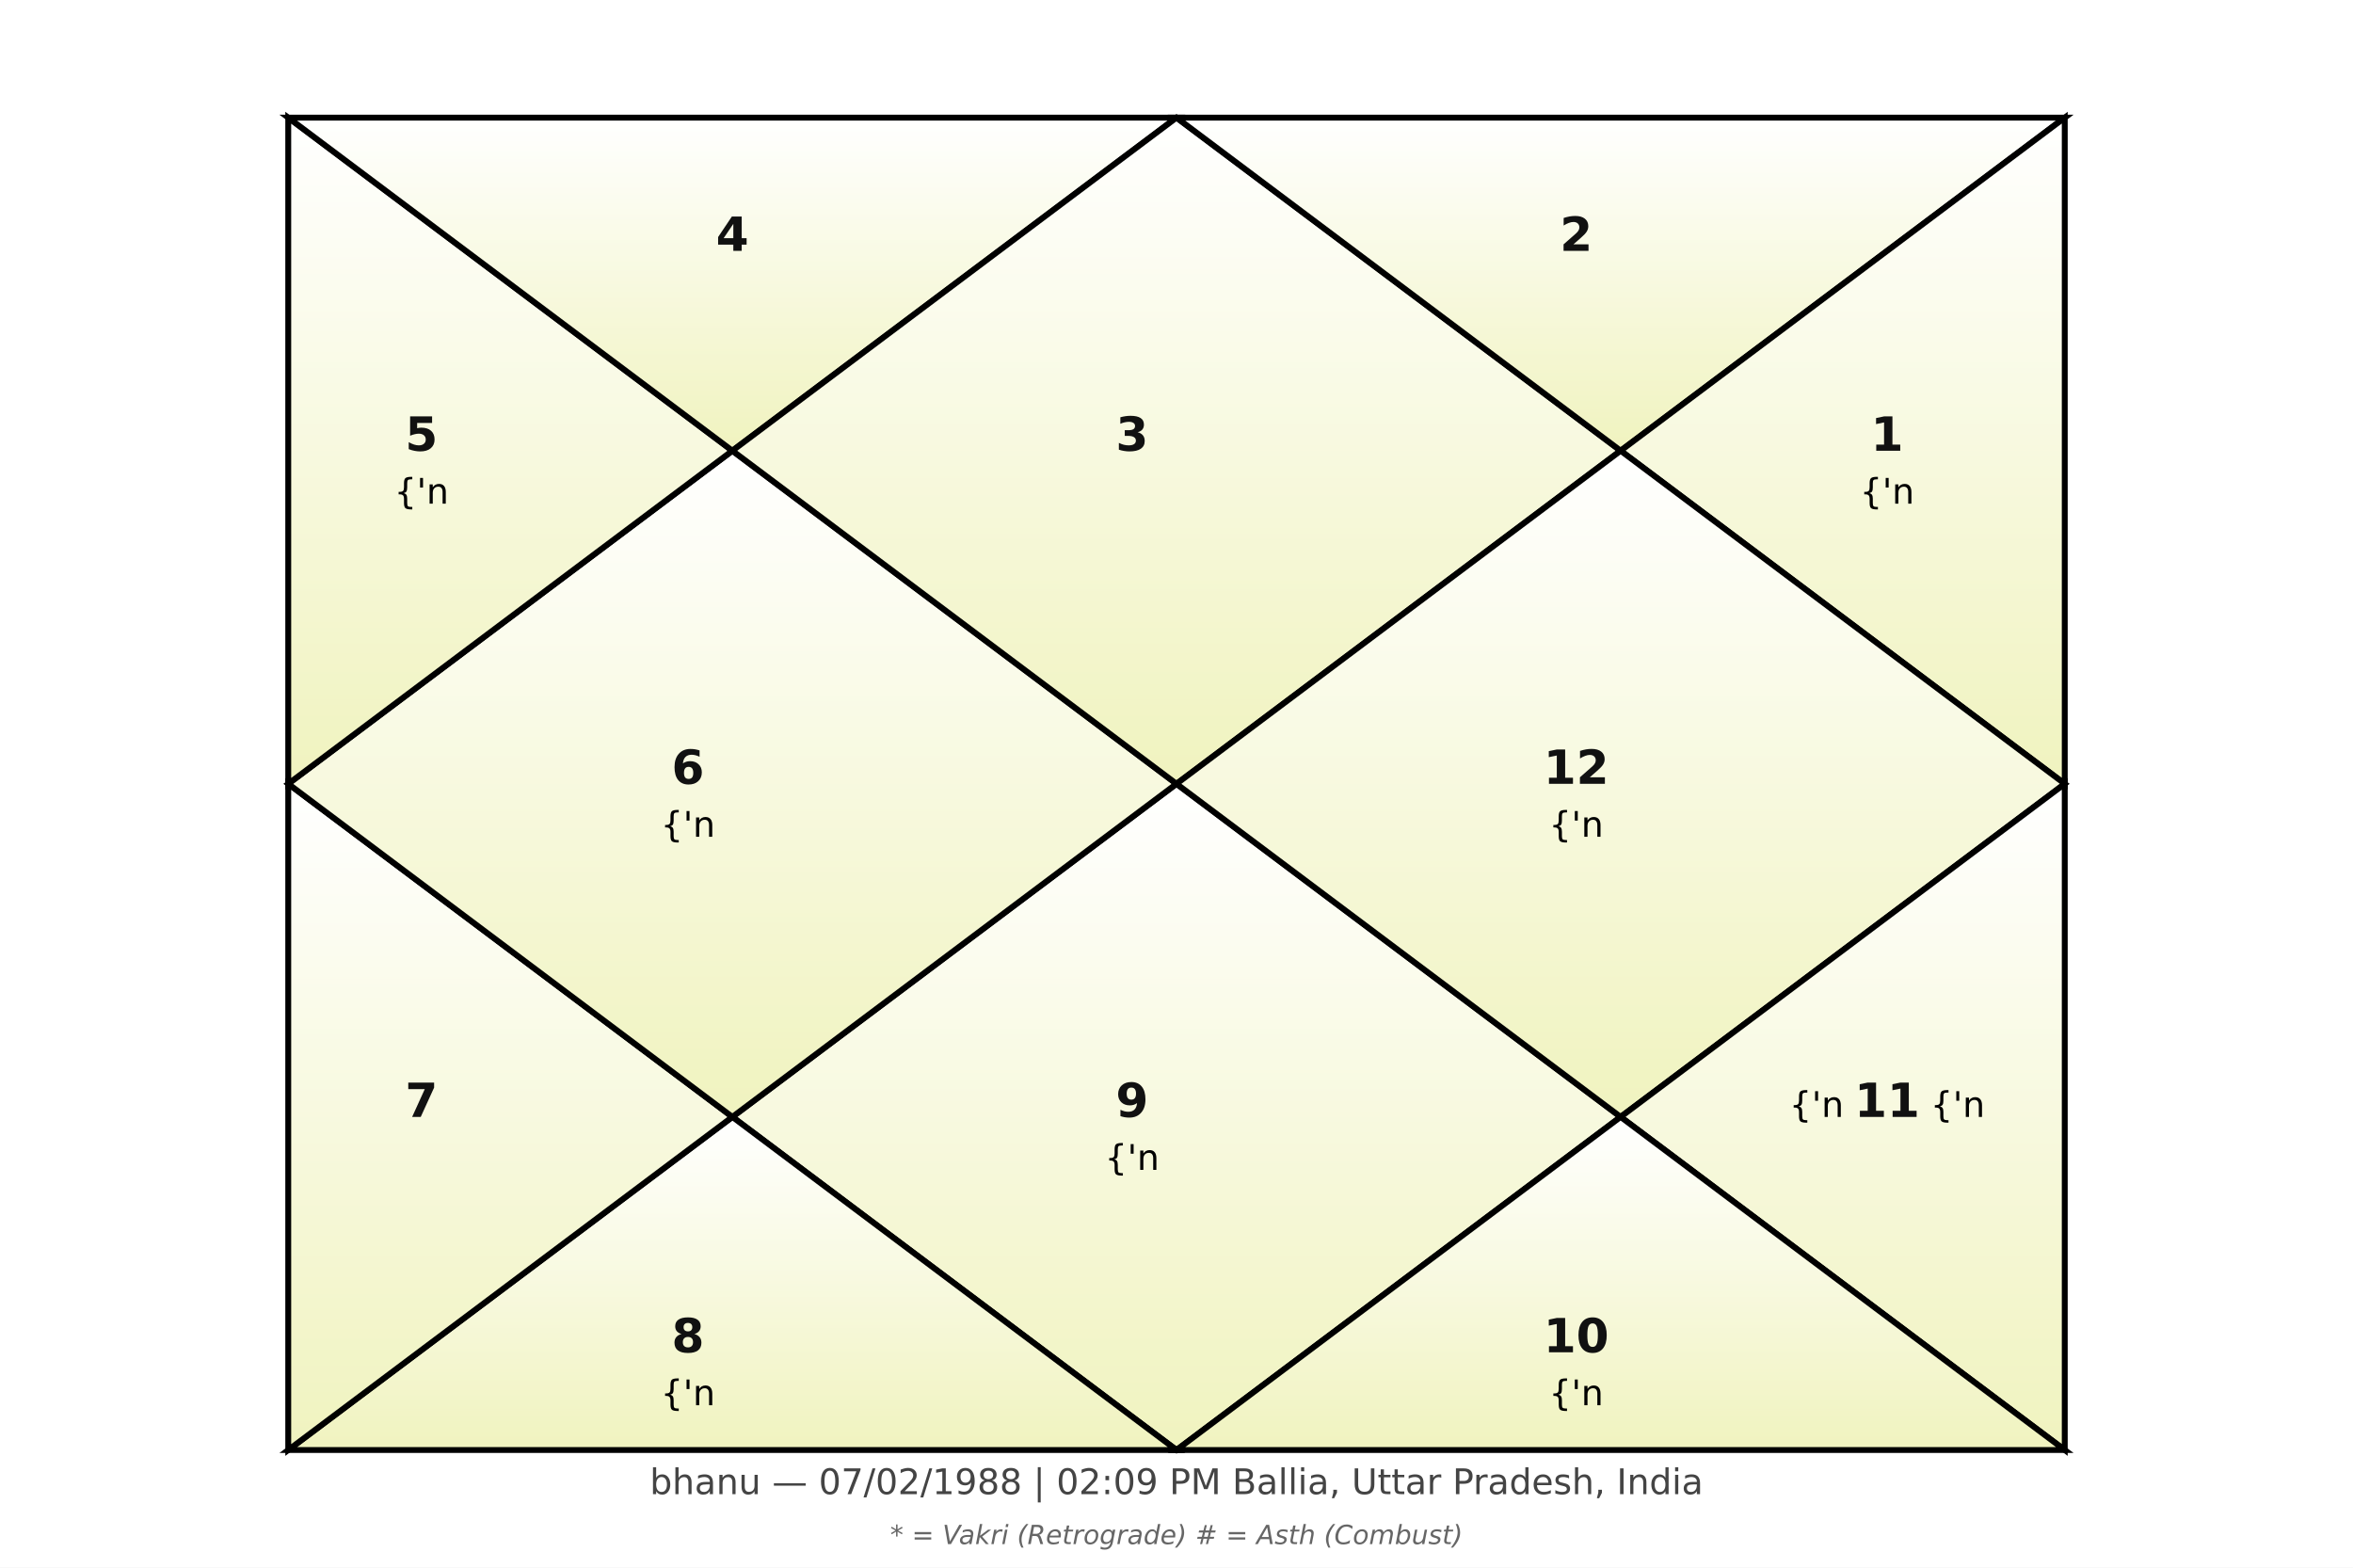
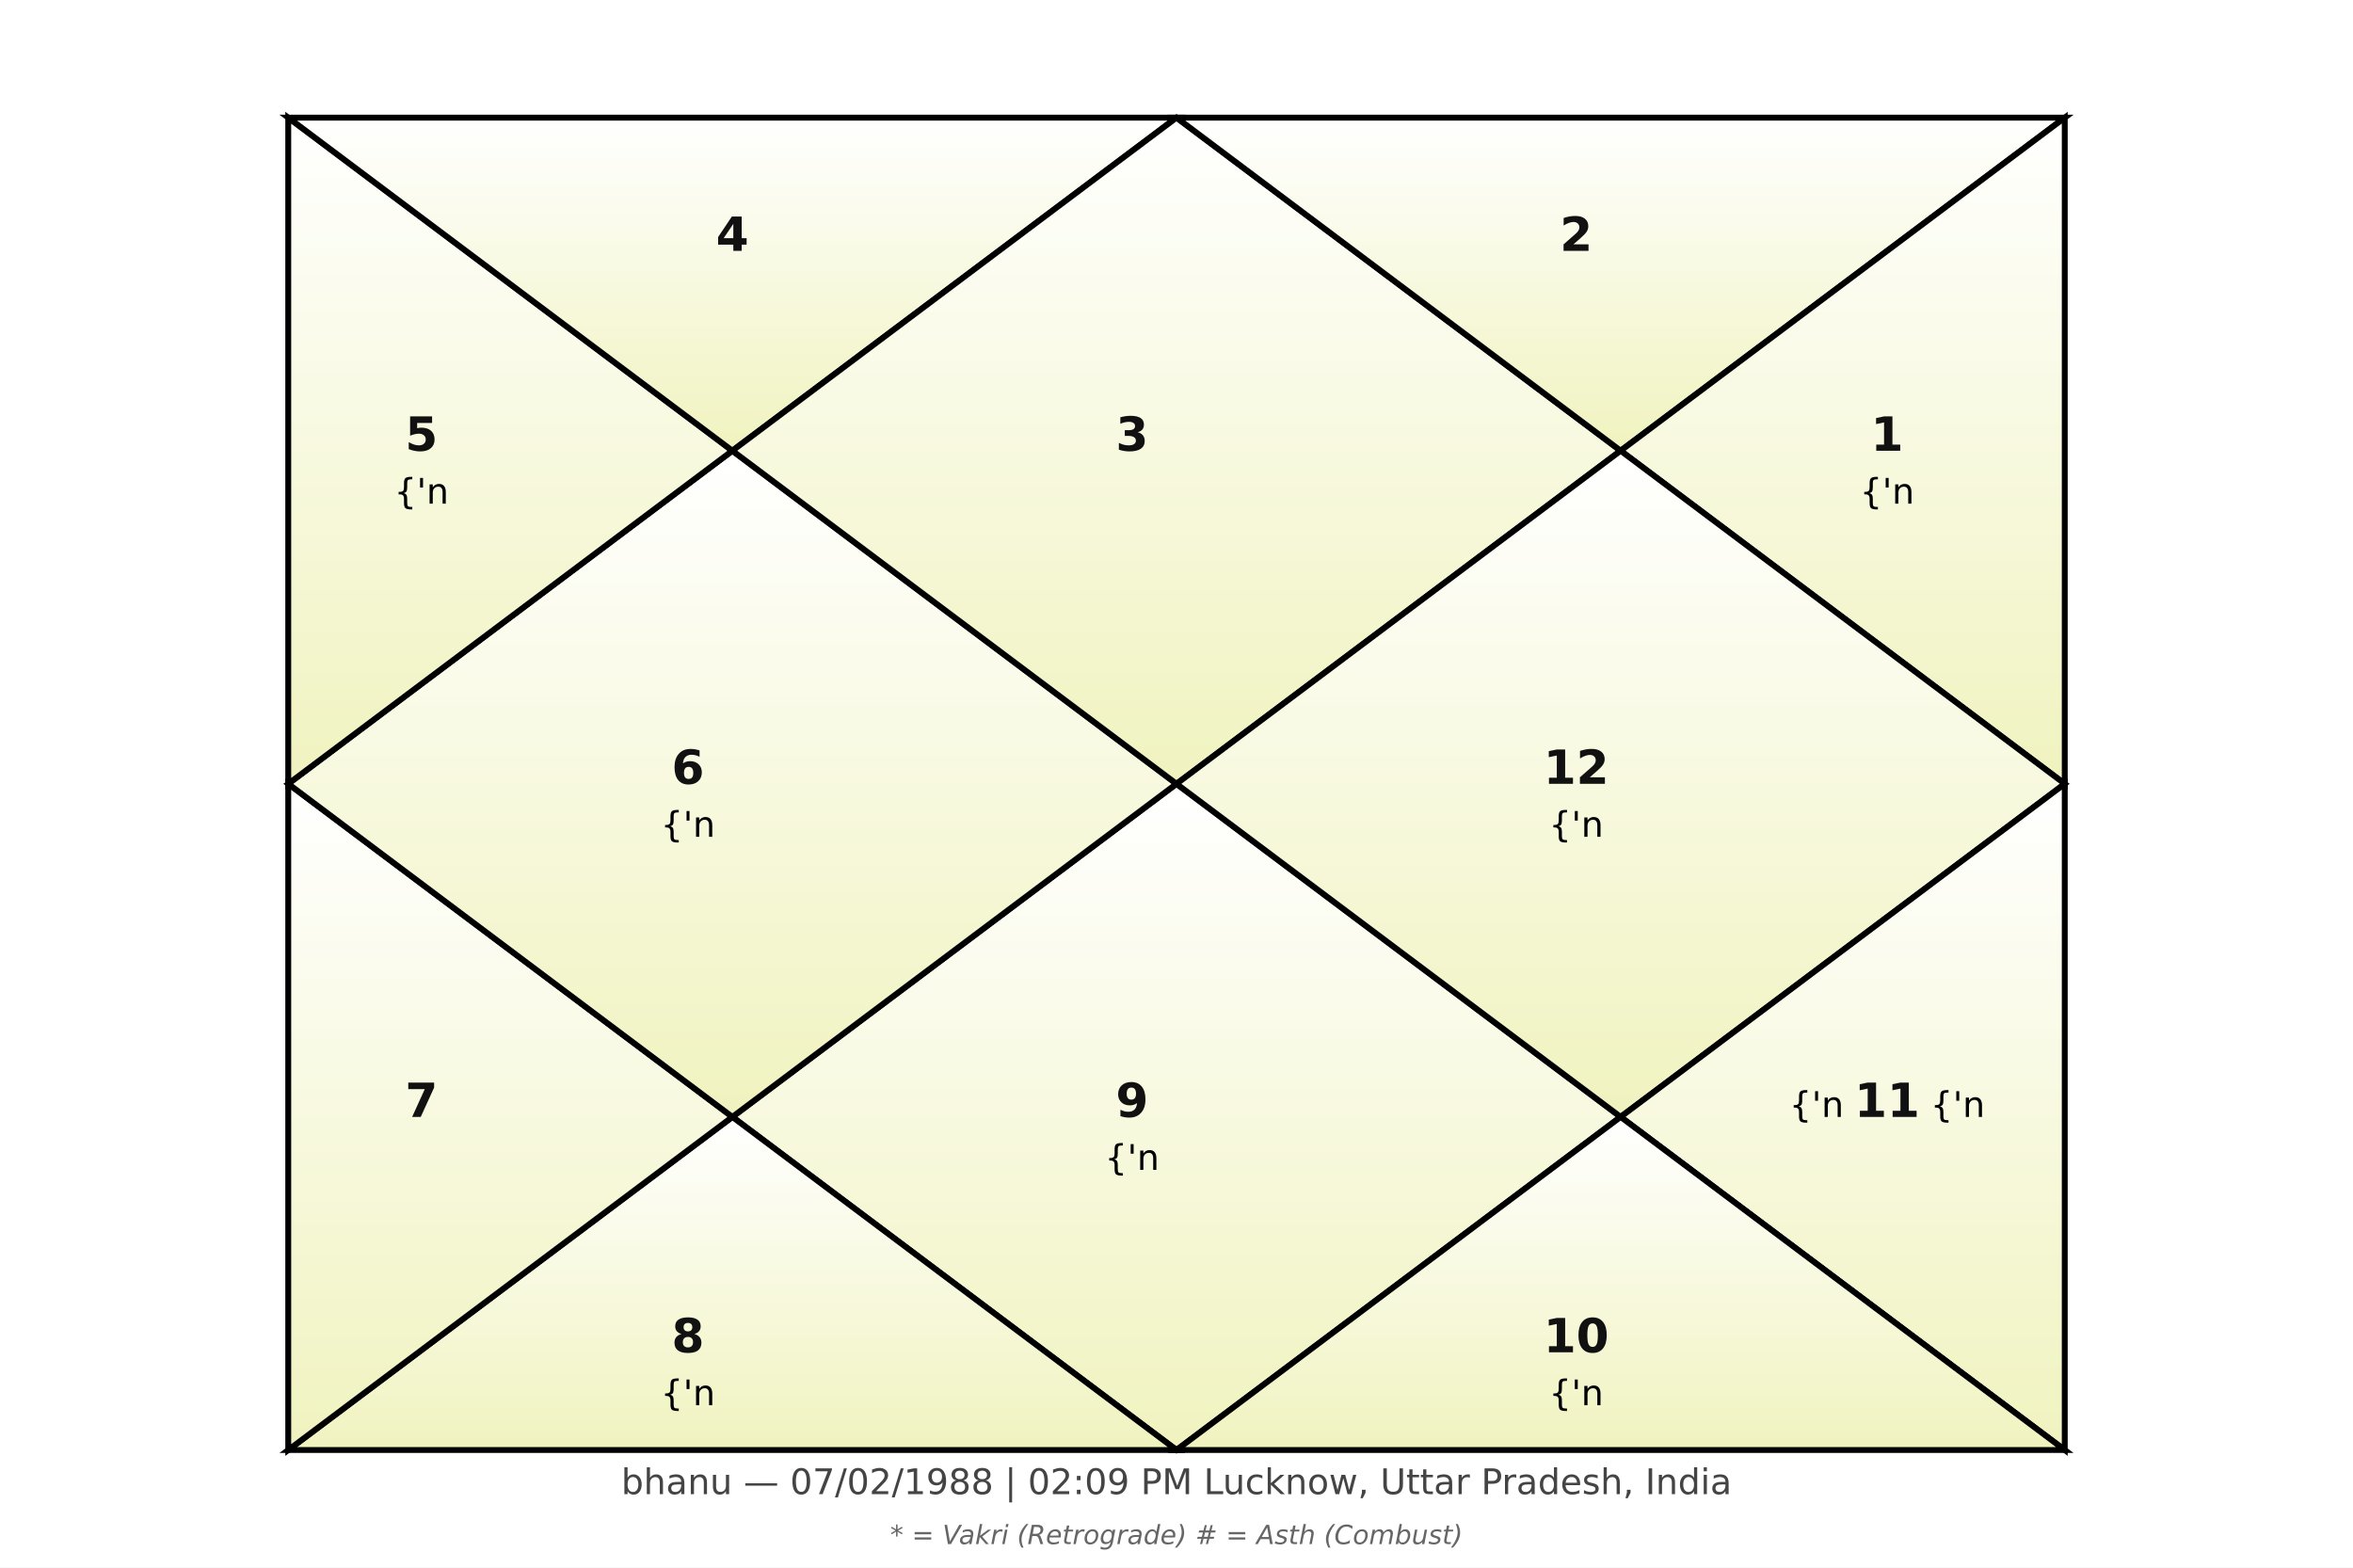
<svg xmlns="http://www.w3.org/2000/svg" baseProfile="full" height="100%" version="1.1" viewBox="0 0 800 533" width="100%">
  <defs>
    <linearGradient id="houseGrad" x1="0" x2="0" y1="0" y2="1">
      <stop offset="0" stop-color="white" />
      <stop offset="1" stop-color="#f0f3bf" />
    </linearGradient>
  </defs>
  <rect fill="white" height="533" width="800" x="0" y="0" />
  <polygon fill="url(#houseGrad)" points="249.0,379.75 400.0,493.0 551.0,379.75 400.0,266.5" stroke="#000" stroke-width="2" />
  <polygon fill="url(#houseGrad)" points="249.0,379.75 98.0,493.0 400.0,493.0" stroke="#000" stroke-width="2" />
  <polygon fill="url(#houseGrad)" points="98.0,266.5 98.0,493.0 249.0,379.75" stroke="#000" stroke-width="2" />
  <polygon fill="url(#houseGrad)" points="98.0,266.5 249.0,379.75 400.0,266.5 249.0,153.25" stroke="#000" stroke-width="2" />
  <polygon fill="url(#houseGrad)" points="98.0,40.0 98.0,266.5 249.0,153.25" stroke="#000" stroke-width="2" />
  <polygon fill="url(#houseGrad)" points="98.0,40.0 249.0,153.25 400.0,40.0" stroke="#000" stroke-width="2" />
  <polygon fill="url(#houseGrad)" points="249.0,153.25 400.0,266.5 551.0,153.25 400.0,40.0" stroke="#000" stroke-width="2" />
  <polygon fill="url(#houseGrad)" points="400.0,40.0 551.0,153.25 702.0,40.0" stroke="#000" stroke-width="2" />
  <polygon fill="url(#houseGrad)" points="551.0,153.25 702.0,266.5 702.0,40.0" stroke="#000" stroke-width="2" />
  <polygon fill="url(#houseGrad)" points="551.0,153.25 400.0,266.5 551.0,379.75 702.0,266.5" stroke="#000" stroke-width="2" />
  <polygon fill="url(#houseGrad)" points="551.0,379.75 702.0,493.0 702.0,266.5" stroke="#000" stroke-width="2" />
  <polygon fill="url(#houseGrad)" points="551.0,379.75 400.0,493.0 702.0,493.0" stroke="#000" stroke-width="2" />
  <text fill="#111111" font-family="DejaVu Sans, Arial, sans-serif" font-size="16" font-weight="bold" text-anchor="middle" x="384.9" y="153.25">3</text>
  <text fill="#111111" font-family="DejaVu Sans, Arial, sans-serif" font-size="16" font-weight="bold" text-anchor="middle" x="249.0" y="85.3">4</text>
  <text fill="#111111" font-family="DejaVu Sans, Arial, sans-serif" font-size="16" font-weight="bold" text-anchor="middle" x="143.3" y="153.25">5</text>
  <text fill="#000000" font-family="DejaVu Sans, Arial, sans-serif" font-size="12" text-anchor="middle" x="143.3" y="171.25">{'n</text>
  <text fill="#111111" font-family="DejaVu Sans, Arial, sans-serif" font-size="16" font-weight="bold" text-anchor="middle" x="233.9" y="266.5">6</text>
  <text fill="#000000" font-family="DejaVu Sans, Arial, sans-serif" font-size="12" text-anchor="middle" x="233.9" y="284.5">{'n</text>
  <text fill="#111111" font-family="DejaVu Sans, Arial, sans-serif" font-size="16" font-weight="bold" text-anchor="middle" x="143.3" y="379.75">7</text>
  <text fill="#111111" font-family="DejaVu Sans, Arial, sans-serif" font-size="16" font-weight="bold" text-anchor="middle" x="233.9" y="459.78">8</text>
  <text fill="#000000" font-family="DejaVu Sans, Arial, sans-serif" font-size="12" text-anchor="middle" x="233.9" y="477.78">{'n</text>
  <text fill="#111111" font-family="DejaVu Sans, Arial, sans-serif" font-size="16" font-weight="bold" text-anchor="middle" x="384.9" y="379.75">9</text>
  <text fill="#000000" font-family="DejaVu Sans, Arial, sans-serif" font-size="12" text-anchor="middle" x="384.9" y="397.75">{'n</text>
  <text fill="#111111" font-family="DejaVu Sans, Arial, sans-serif" font-size="16" font-weight="bold" text-anchor="middle" x="535.9" y="459.78">10</text>
  <text fill="#000000" font-family="DejaVu Sans, Arial, sans-serif" font-size="12" text-anchor="middle" x="535.9" y="477.78">{'n</text>
  <text fill="#111111" font-family="DejaVu Sans, Arial, sans-serif" font-size="16" font-weight="bold" text-anchor="middle" x="641.6" y="379.75">11</text>
  <text fill="#000000" font-family="DejaVu Sans, Arial, sans-serif" font-size="12" text-anchor="middle" x="665.6" y="379.75">{'n</text>
  <text fill="#000000" font-family="DejaVu Sans, Arial, sans-serif" font-size="12" text-anchor="middle" x="617.6" y="379.75">{'n</text>
  <text fill="#111111" font-family="DejaVu Sans, Arial, sans-serif" font-size="16" font-weight="bold" text-anchor="middle" x="535.9" y="266.5">12</text>
  <text fill="#000000" font-family="DejaVu Sans, Arial, sans-serif" font-size="12" text-anchor="middle" x="535.9" y="284.5">{'n</text>
  <text fill="#111111" font-family="DejaVu Sans, Arial, sans-serif" font-size="16" font-weight="bold" text-anchor="middle" x="641.6" y="153.25">1</text>
  <text fill="#000000" font-family="DejaVu Sans, Arial, sans-serif" font-size="12" text-anchor="middle" x="641.6" y="171.25">{'n</text>
  <text fill="#111111" font-family="DejaVu Sans, Arial, sans-serif" font-size="16" font-weight="bold" text-anchor="middle" x="535.9" y="85.3">2</text>
-   <text fill="#444" font-family="DejaVu Sans" font-size="12" text-anchor="middle" x="400.0" y="508">bhanu — 07/02/1988 | 02:09 PM Ballia, Uttar Pradesh, India</text>
+   <text fill="#444" font-family="DejaVu Sans" font-size="12" text-anchor="middle" x="400.0" y="508">bhanu — 07/02/1988 | 02:09 PM Lucknow, Uttar Pradesh, India</text>
  <text fill="#666" font-family="DejaVu Sans" font-size="9" font-style="italic" text-anchor="middle" x="400.0" y="525">* = Vakri (Retrograde)  # = Asth (Combust)</text>
</svg>
